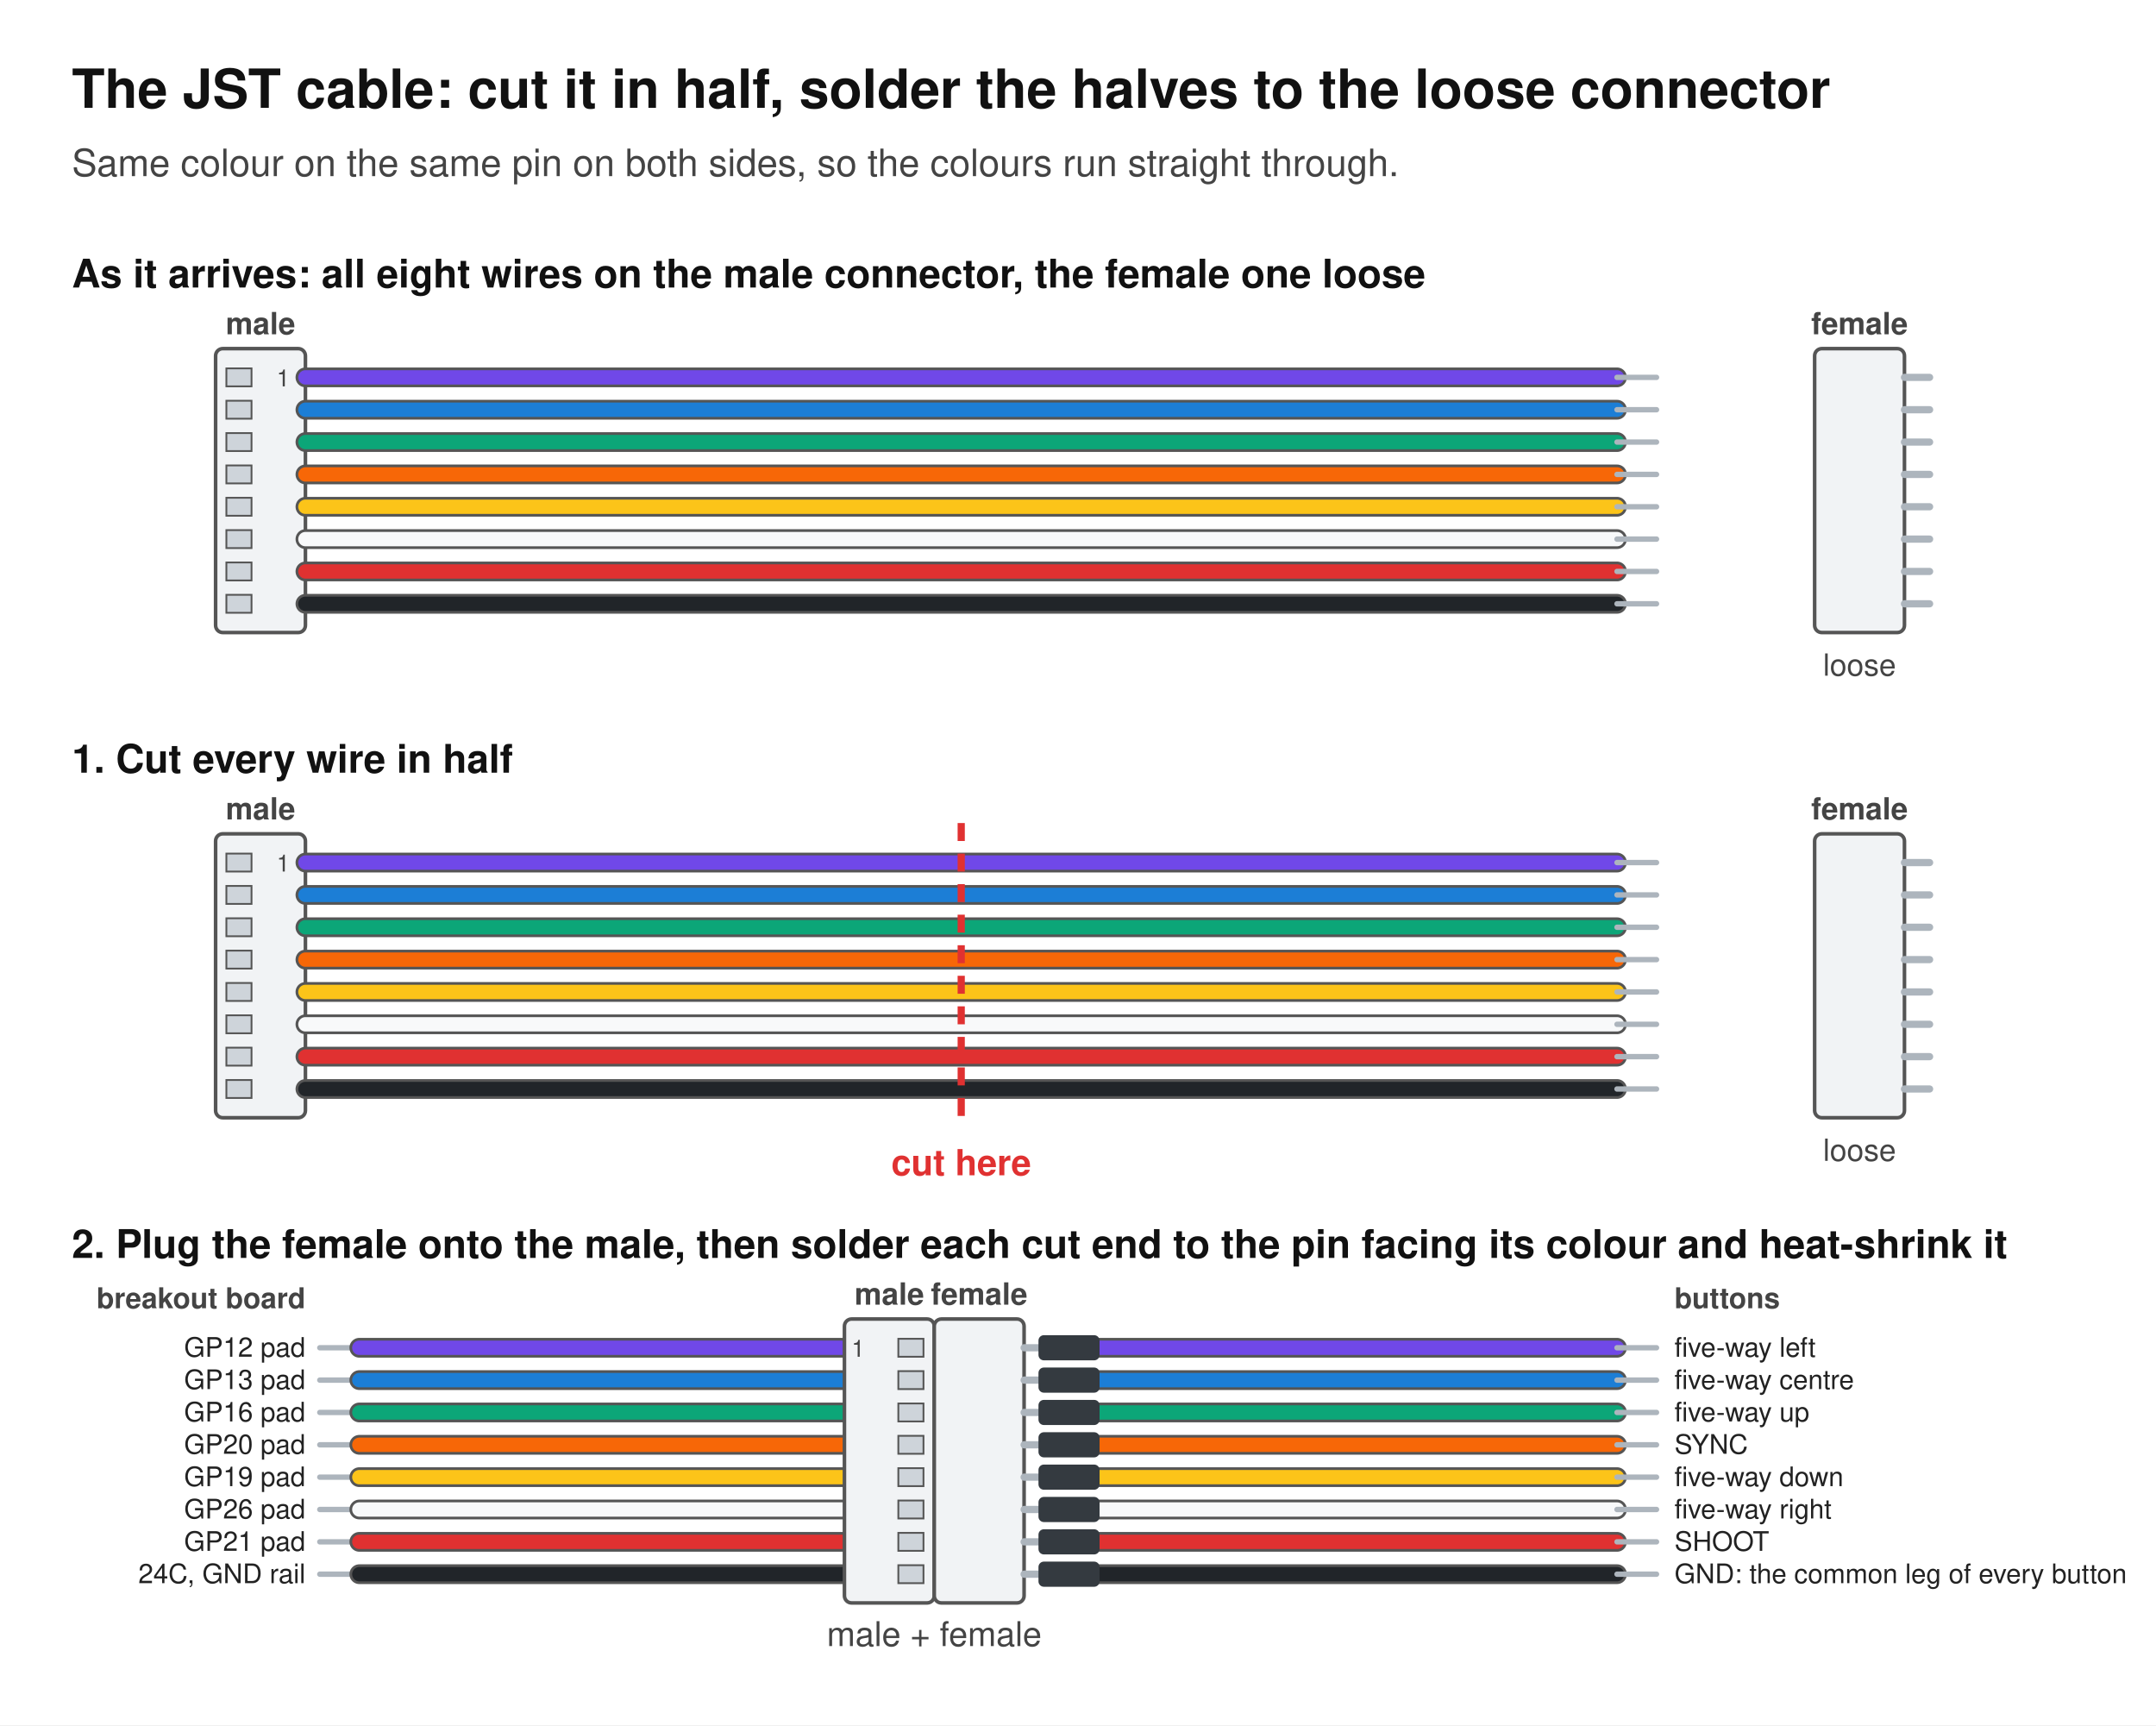
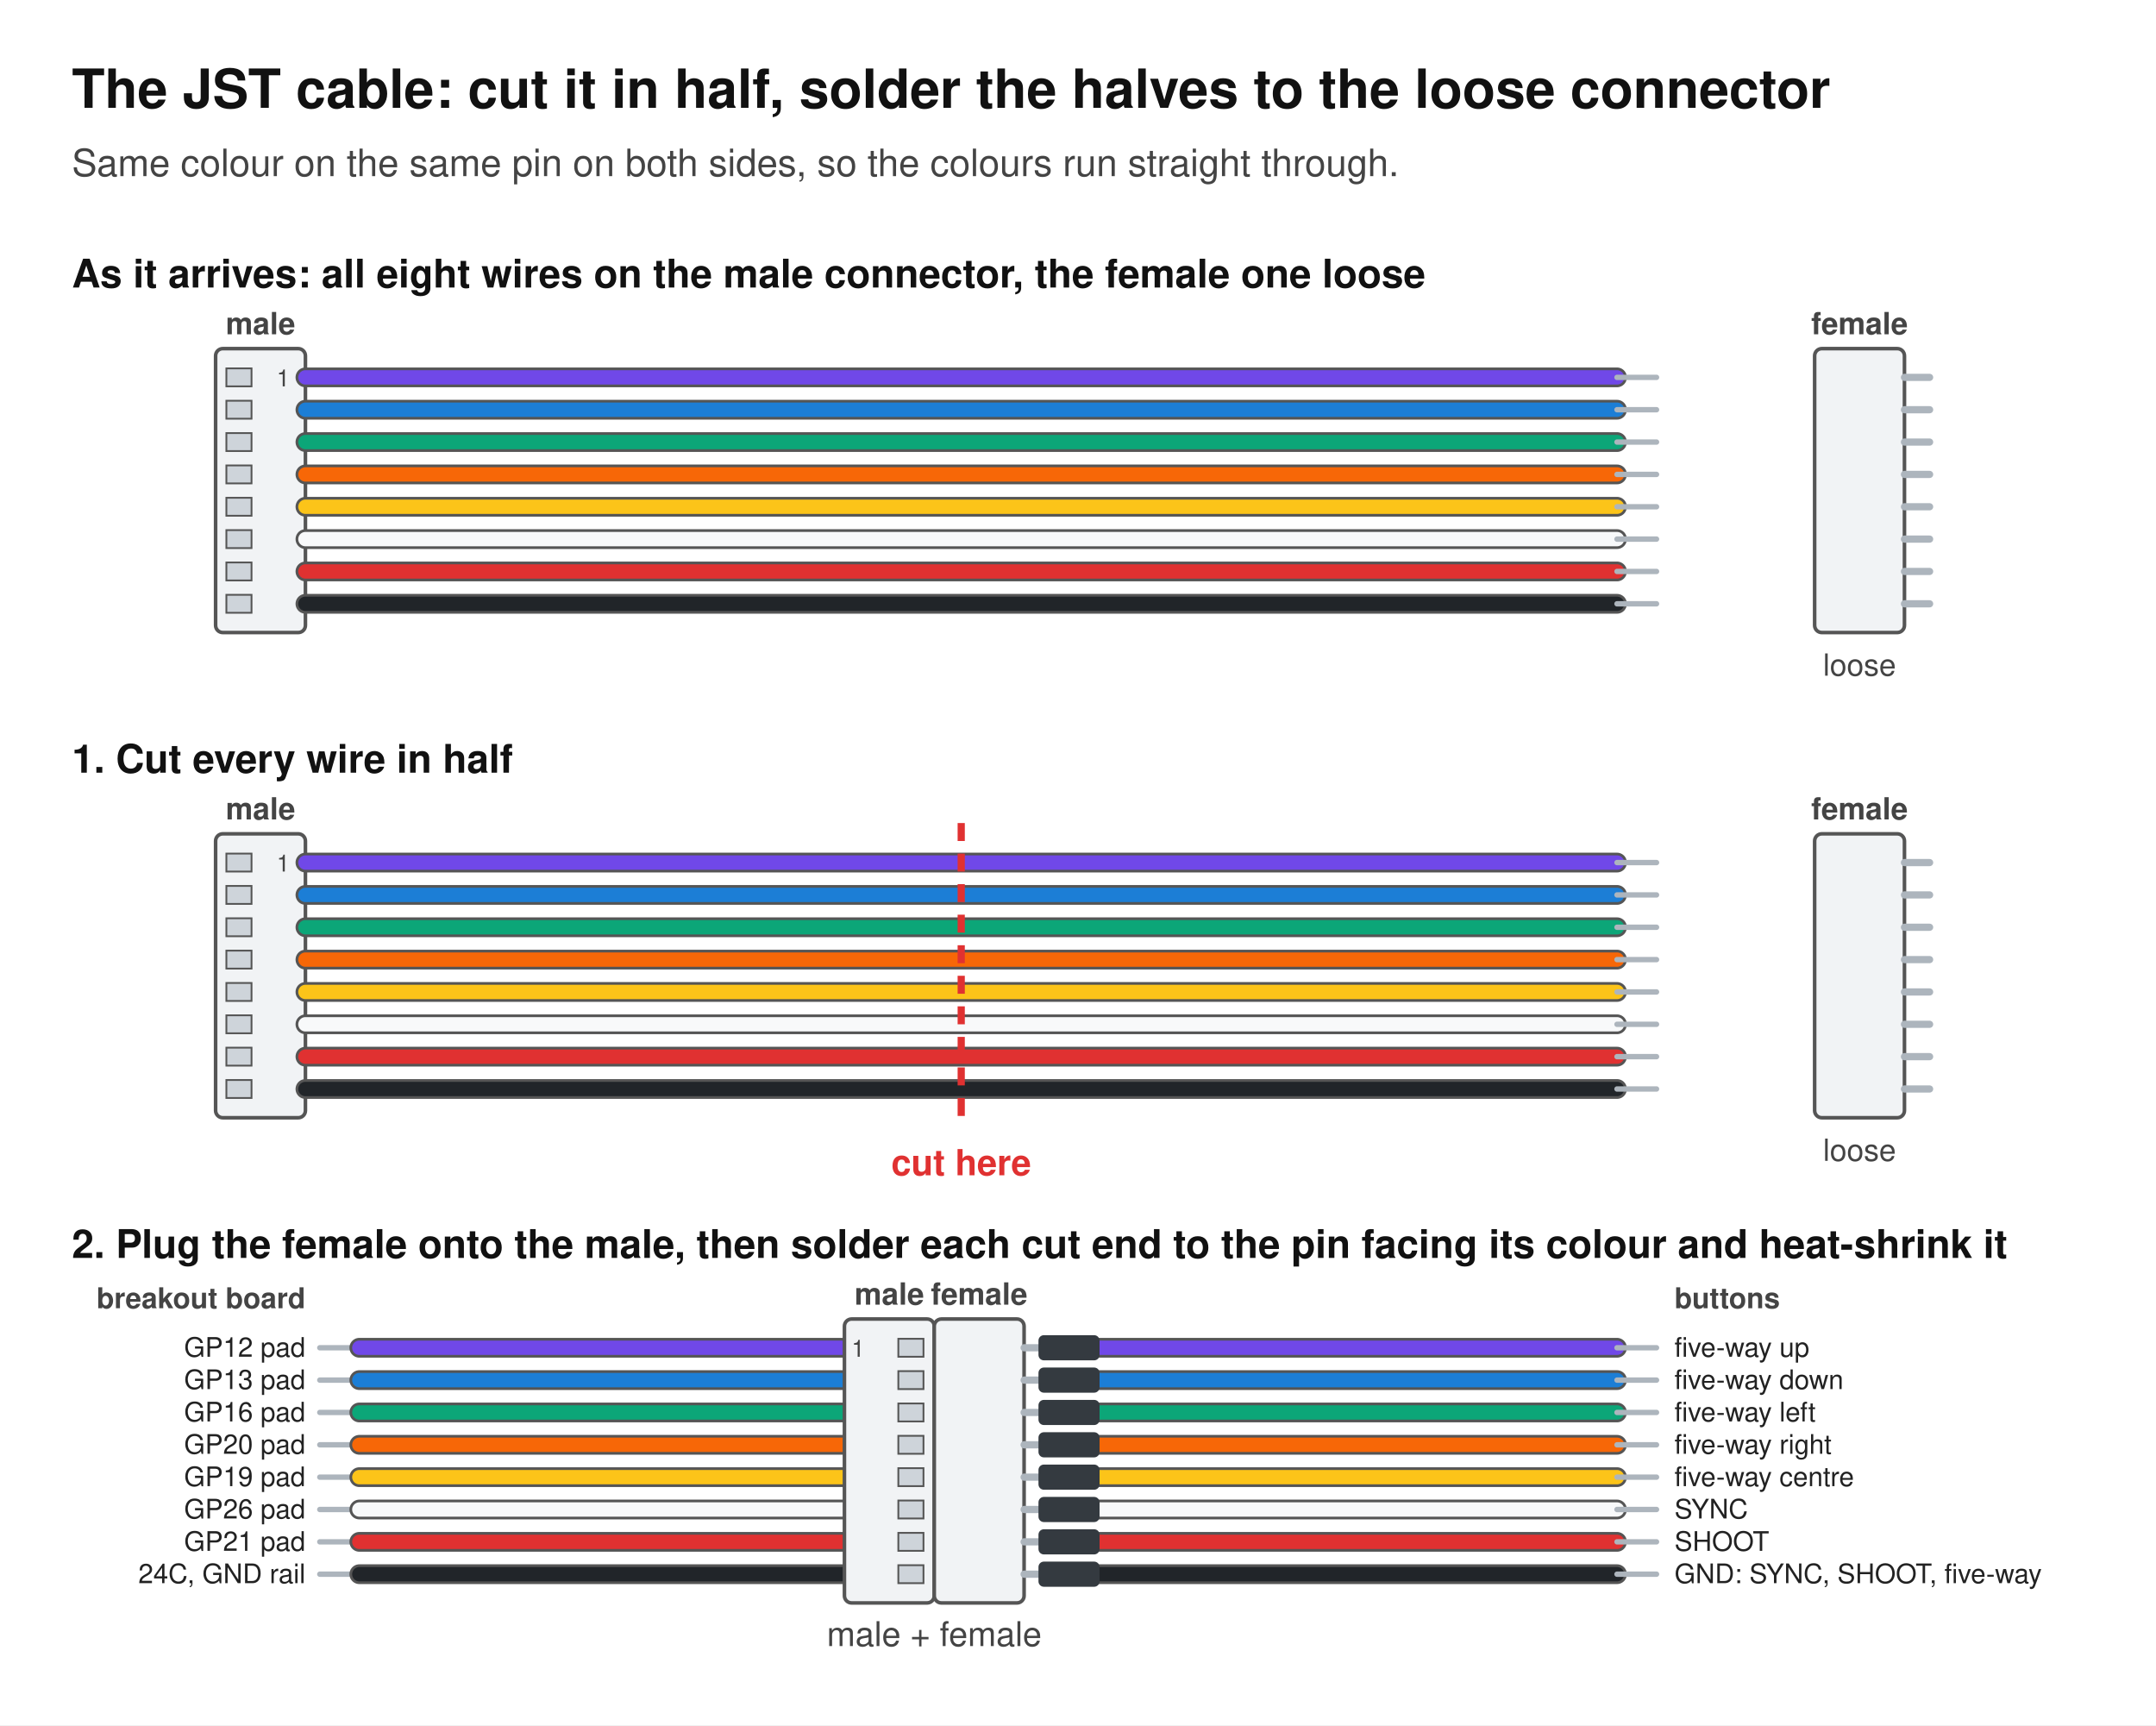
<svg xmlns="http://www.w3.org/2000/svg" viewBox="0 0 1200 960" width="1200" height="960" font-family="Helvetica, Arial, sans-serif">
  <rect width="1200" height="960" fill="#ffffff" />
  <text x="40.0" y="60.0" font-size="30" fill="#111" text-anchor="start" font-weight="bold">The JST cable: cut it in half, solder the halves to the loose connector</text>
  <text x="40.0" y="98.0" font-size="21" fill="#444" text-anchor="start">Same colour on the same pin on both sides, so the colours run straight through.</text>
  <text x="40.0" y="160.0" font-size="22" fill="#111" text-anchor="start" font-weight="bold">As it arrives: all eight wires on the male connector, the female one loose</text>
  <rect x="120.0" y="194.0" width="50.0" height="158.0" fill="#f1f3f5" rx="4" stroke="#555" stroke-width="2" />
  <rect x="126.0" y="205.0" width="14.0" height="10.0" fill="#ced4da" stroke="#555" stroke-width="1" />
  <rect x="126.0" y="223.0" width="14.0" height="10.0" fill="#ced4da" stroke="#555" stroke-width="1" />
  <rect x="126.0" y="241.0" width="14.0" height="10.0" fill="#ced4da" stroke="#555" stroke-width="1" />
  <rect x="126.0" y="259.0" width="14.0" height="10.0" fill="#ced4da" stroke="#555" stroke-width="1" />
  <rect x="126.0" y="277.0" width="14.0" height="10.0" fill="#ced4da" stroke="#555" stroke-width="1" />
  <rect x="126.0" y="295.0" width="14.0" height="10.0" fill="#ced4da" stroke="#555" stroke-width="1" />
  <rect x="126.0" y="313.0" width="14.0" height="10.0" fill="#ced4da" stroke="#555" stroke-width="1" />
  <rect x="126.0" y="331.0" width="14.0" height="10.0" fill="#ced4da" stroke="#555" stroke-width="1" />
  <text x="145.0" y="186.0" font-size="17" fill="#444" text-anchor="middle" font-weight="bold">male</text>
  <text x="154.0" y="215.0" font-size="13" fill="#444" text-anchor="start">1</text>
  <line x1="170.0" y1="210.0" x2="900.0" y2="210.0" stroke="#555" stroke-width="11" stroke-linecap="round" />
  <line x1="170.0" y1="210.0" x2="900.0" y2="210.0" stroke="#7048e8" stroke-width="8" stroke-linecap="round" />
  <line x1="170.0" y1="228.0" x2="900.0" y2="228.0" stroke="#555" stroke-width="11" stroke-linecap="round" />
  <line x1="170.0" y1="228.0" x2="900.0" y2="228.0" stroke="#1c7ed6" stroke-width="8" stroke-linecap="round" />
  <line x1="170.0" y1="246.0" x2="900.0" y2="246.0" stroke="#555" stroke-width="11" stroke-linecap="round" />
  <line x1="170.0" y1="246.0" x2="900.0" y2="246.0" stroke="#0ca678" stroke-width="8" stroke-linecap="round" />
  <line x1="170.0" y1="264.0" x2="900.0" y2="264.0" stroke="#555" stroke-width="11" stroke-linecap="round" />
  <line x1="170.0" y1="264.0" x2="900.0" y2="264.0" stroke="#f76707" stroke-width="8" stroke-linecap="round" />
  <line x1="170.0" y1="282.0" x2="900.0" y2="282.0" stroke="#555" stroke-width="11" stroke-linecap="round" />
  <line x1="170.0" y1="282.0" x2="900.0" y2="282.0" stroke="#fcc419" stroke-width="8" stroke-linecap="round" />
  <line x1="170.0" y1="300.0" x2="900.0" y2="300.0" stroke="#555" stroke-width="11" stroke-linecap="round" />
  <line x1="170.0" y1="300.0" x2="900.0" y2="300.0" stroke="#f8f9fa" stroke-width="8" stroke-linecap="round" />
  <line x1="170.0" y1="318.0" x2="900.0" y2="318.0" stroke="#555" stroke-width="11" stroke-linecap="round" />
  <line x1="170.0" y1="318.0" x2="900.0" y2="318.0" stroke="#e03131" stroke-width="8" stroke-linecap="round" />
  <line x1="170.0" y1="336.0" x2="900.0" y2="336.0" stroke="#555" stroke-width="11" stroke-linecap="round" />
  <line x1="170.0" y1="336.0" x2="900.0" y2="336.0" stroke="#212529" stroke-width="8" stroke-linecap="round" />
  <line x1="900.0" y1="210.0" x2="922.0" y2="210.0" stroke="#adb5bd" stroke-width="3" stroke-linecap="round" />
  <line x1="900.0" y1="228.0" x2="922.0" y2="228.0" stroke="#adb5bd" stroke-width="3" stroke-linecap="round" />
  <line x1="900.0" y1="246.0" x2="922.0" y2="246.0" stroke="#adb5bd" stroke-width="3" stroke-linecap="round" />
  <line x1="900.0" y1="264.0" x2="922.0" y2="264.0" stroke="#adb5bd" stroke-width="3" stroke-linecap="round" />
  <line x1="900.0" y1="282.0" x2="922.0" y2="282.0" stroke="#adb5bd" stroke-width="3" stroke-linecap="round" />
  <line x1="900.0" y1="300.0" x2="922.0" y2="300.0" stroke="#adb5bd" stroke-width="3" stroke-linecap="round" />
  <line x1="900.0" y1="318.0" x2="922.0" y2="318.0" stroke="#adb5bd" stroke-width="3" stroke-linecap="round" />
  <line x1="900.0" y1="336.0" x2="922.0" y2="336.0" stroke="#adb5bd" stroke-width="3" stroke-linecap="round" />
  <rect x="1010.0" y="194.0" width="50.0" height="158.0" fill="#f1f3f5" rx="4" stroke="#555" stroke-width="2" />
  <line x1="1060.0" y1="210.0" x2="1074.0" y2="210.0" stroke="#adb5bd" stroke-width="4" stroke-linecap="round" />
  <line x1="1060.0" y1="228.0" x2="1074.0" y2="228.0" stroke="#adb5bd" stroke-width="4" stroke-linecap="round" />
  <line x1="1060.0" y1="246.0" x2="1074.0" y2="246.0" stroke="#adb5bd" stroke-width="4" stroke-linecap="round" />
  <line x1="1060.0" y1="264.0" x2="1074.0" y2="264.0" stroke="#adb5bd" stroke-width="4" stroke-linecap="round" />
  <line x1="1060.0" y1="282.0" x2="1074.0" y2="282.0" stroke="#adb5bd" stroke-width="4" stroke-linecap="round" />
  <line x1="1060.0" y1="300.0" x2="1074.0" y2="300.0" stroke="#adb5bd" stroke-width="4" stroke-linecap="round" />
  <line x1="1060.0" y1="318.0" x2="1074.0" y2="318.0" stroke="#adb5bd" stroke-width="4" stroke-linecap="round" />
  <line x1="1060.0" y1="336.0" x2="1074.0" y2="336.0" stroke="#adb5bd" stroke-width="4" stroke-linecap="round" />
  <text x="1035.0" y="186.0" font-size="17" fill="#444" text-anchor="middle" font-weight="bold">female</text>
  <text x="1035.0" y="376.0" font-size="17" fill="#444" text-anchor="middle">loose</text>
  <text x="40.0" y="430.0" font-size="22" fill="#111" text-anchor="start" font-weight="bold">1. Cut every wire in half</text>
  <rect x="120.0" y="464.0" width="50.0" height="158.0" fill="#f1f3f5" rx="4" stroke="#555" stroke-width="2" />
  <rect x="126.0" y="475.0" width="14.0" height="10.0" fill="#ced4da" stroke="#555" stroke-width="1" />
  <rect x="126.0" y="493.0" width="14.0" height="10.0" fill="#ced4da" stroke="#555" stroke-width="1" />
  <rect x="126.0" y="511.0" width="14.0" height="10.0" fill="#ced4da" stroke="#555" stroke-width="1" />
  <rect x="126.0" y="529.0" width="14.0" height="10.0" fill="#ced4da" stroke="#555" stroke-width="1" />
  <rect x="126.0" y="547.0" width="14.0" height="10.0" fill="#ced4da" stroke="#555" stroke-width="1" />
  <rect x="126.0" y="565.0" width="14.0" height="10.0" fill="#ced4da" stroke="#555" stroke-width="1" />
  <rect x="126.0" y="583.0" width="14.0" height="10.0" fill="#ced4da" stroke="#555" stroke-width="1" />
  <rect x="126.0" y="601.0" width="14.0" height="10.0" fill="#ced4da" stroke="#555" stroke-width="1" />
  <text x="145.0" y="456.0" font-size="17" fill="#444" text-anchor="middle" font-weight="bold">male</text>
  <text x="154.0" y="485.0" font-size="13" fill="#444" text-anchor="start">1</text>
  <line x1="170.0" y1="480.0" x2="900.0" y2="480.0" stroke="#555" stroke-width="11" stroke-linecap="round" />
  <line x1="170.0" y1="480.0" x2="900.0" y2="480.0" stroke="#7048e8" stroke-width="8" stroke-linecap="round" />
  <line x1="170.0" y1="498.0" x2="900.0" y2="498.0" stroke="#555" stroke-width="11" stroke-linecap="round" />
  <line x1="170.0" y1="498.0" x2="900.0" y2="498.0" stroke="#1c7ed6" stroke-width="8" stroke-linecap="round" />
  <line x1="170.0" y1="516.0" x2="900.0" y2="516.0" stroke="#555" stroke-width="11" stroke-linecap="round" />
  <line x1="170.0" y1="516.0" x2="900.0" y2="516.0" stroke="#0ca678" stroke-width="8" stroke-linecap="round" />
  <line x1="170.0" y1="534.0" x2="900.0" y2="534.0" stroke="#555" stroke-width="11" stroke-linecap="round" />
  <line x1="170.0" y1="534.0" x2="900.0" y2="534.0" stroke="#f76707" stroke-width="8" stroke-linecap="round" />
  <line x1="170.0" y1="552.0" x2="900.0" y2="552.0" stroke="#555" stroke-width="11" stroke-linecap="round" />
  <line x1="170.0" y1="552.0" x2="900.0" y2="552.0" stroke="#fcc419" stroke-width="8" stroke-linecap="round" />
  <line x1="170.0" y1="570.0" x2="900.0" y2="570.0" stroke="#555" stroke-width="11" stroke-linecap="round" />
  <line x1="170.0" y1="570.0" x2="900.0" y2="570.0" stroke="#f8f9fa" stroke-width="8" stroke-linecap="round" />
  <line x1="170.0" y1="588.0" x2="900.0" y2="588.0" stroke="#555" stroke-width="11" stroke-linecap="round" />
  <line x1="170.0" y1="588.0" x2="900.0" y2="588.0" stroke="#e03131" stroke-width="8" stroke-linecap="round" />
  <line x1="170.0" y1="606.0" x2="900.0" y2="606.0" stroke="#555" stroke-width="11" stroke-linecap="round" />
  <line x1="170.0" y1="606.0" x2="900.0" y2="606.0" stroke="#212529" stroke-width="8" stroke-linecap="round" />
  <line x1="900.0" y1="480.0" x2="922.0" y2="480.0" stroke="#adb5bd" stroke-width="3" stroke-linecap="round" />
  <line x1="900.0" y1="498.0" x2="922.0" y2="498.0" stroke="#adb5bd" stroke-width="3" stroke-linecap="round" />
  <line x1="900.0" y1="516.0" x2="922.0" y2="516.0" stroke="#adb5bd" stroke-width="3" stroke-linecap="round" />
  <line x1="900.0" y1="534.0" x2="922.0" y2="534.0" stroke="#adb5bd" stroke-width="3" stroke-linecap="round" />
  <line x1="900.0" y1="552.0" x2="922.0" y2="552.0" stroke="#adb5bd" stroke-width="3" stroke-linecap="round" />
  <line x1="900.0" y1="570.0" x2="922.0" y2="570.0" stroke="#adb5bd" stroke-width="3" stroke-linecap="round" />
  <line x1="900.0" y1="588.0" x2="922.0" y2="588.0" stroke="#adb5bd" stroke-width="3" stroke-linecap="round" />
  <line x1="900.0" y1="606.0" x2="922.0" y2="606.0" stroke="#adb5bd" stroke-width="3" stroke-linecap="round" />
  <rect x="1010.0" y="464.0" width="50.0" height="158.0" fill="#f1f3f5" rx="4" stroke="#555" stroke-width="2" />
  <line x1="1060.0" y1="480.0" x2="1074.0" y2="480.0" stroke="#adb5bd" stroke-width="4" stroke-linecap="round" />
  <line x1="1060.0" y1="498.0" x2="1074.0" y2="498.0" stroke="#adb5bd" stroke-width="4" stroke-linecap="round" />
  <line x1="1060.0" y1="516.0" x2="1074.0" y2="516.0" stroke="#adb5bd" stroke-width="4" stroke-linecap="round" />
  <line x1="1060.0" y1="534.0" x2="1074.0" y2="534.0" stroke="#adb5bd" stroke-width="4" stroke-linecap="round" />
  <line x1="1060.0" y1="552.0" x2="1074.0" y2="552.0" stroke="#adb5bd" stroke-width="4" stroke-linecap="round" />
  <line x1="1060.0" y1="570.0" x2="1074.0" y2="570.0" stroke="#adb5bd" stroke-width="4" stroke-linecap="round" />
  <line x1="1060.0" y1="588.0" x2="1074.0" y2="588.0" stroke="#adb5bd" stroke-width="4" stroke-linecap="round" />
  <line x1="1060.0" y1="606.0" x2="1074.0" y2="606.0" stroke="#adb5bd" stroke-width="4" stroke-linecap="round" />
  <text x="1035.0" y="456.0" font-size="17" fill="#444" text-anchor="middle" font-weight="bold">female</text>
  <text x="1035.0" y="646.0" font-size="17" fill="#444" text-anchor="middle">loose</text>
  <line x1="535" y1="458" x2="535" y2="628" stroke="#e03131" stroke-width="4" stroke-dasharray="10 7" />
  <text x="535.0" y="654.0" font-size="20" fill="#e03131" text-anchor="middle" font-weight="bold">cut here</text>
  <text x="40.0" y="700.0" font-size="22" fill="#111" text-anchor="start" font-weight="bold">2. Plug the female onto the male, then solder each cut end to the pin facing its colour and heat-shrink it</text>
  <line x1="200.0" y1="750.0" x2="178.0" y2="750.0" stroke="#adb5bd" stroke-width="3" stroke-linecap="round" />
  <line x1="200.0" y1="768.0" x2="178.0" y2="768.0" stroke="#adb5bd" stroke-width="3" stroke-linecap="round" />
  <line x1="200.0" y1="786.0" x2="178.0" y2="786.0" stroke="#adb5bd" stroke-width="3" stroke-linecap="round" />
  <line x1="200.0" y1="804.0" x2="178.0" y2="804.0" stroke="#adb5bd" stroke-width="3" stroke-linecap="round" />
  <line x1="200.0" y1="822.0" x2="178.0" y2="822.0" stroke="#adb5bd" stroke-width="3" stroke-linecap="round" />
  <line x1="200.0" y1="840.0" x2="178.0" y2="840.0" stroke="#adb5bd" stroke-width="3" stroke-linecap="round" />
  <line x1="200.0" y1="858.0" x2="178.0" y2="858.0" stroke="#adb5bd" stroke-width="3" stroke-linecap="round" />
  <line x1="200.0" y1="876.0" x2="178.0" y2="876.0" stroke="#adb5bd" stroke-width="3" stroke-linecap="round" />
  <line x1="200.0" y1="750.0" x2="470.0" y2="750.0" stroke="#555" stroke-width="11" stroke-linecap="round" />
  <line x1="200.0" y1="750.0" x2="470.0" y2="750.0" stroke="#7048e8" stroke-width="8" stroke-linecap="round" />
  <line x1="200.0" y1="768.0" x2="470.0" y2="768.0" stroke="#555" stroke-width="11" stroke-linecap="round" />
  <line x1="200.0" y1="768.0" x2="470.0" y2="768.0" stroke="#1c7ed6" stroke-width="8" stroke-linecap="round" />
  <line x1="200.0" y1="786.0" x2="470.0" y2="786.0" stroke="#555" stroke-width="11" stroke-linecap="round" />
  <line x1="200.0" y1="786.0" x2="470.0" y2="786.0" stroke="#0ca678" stroke-width="8" stroke-linecap="round" />
  <line x1="200.0" y1="804.0" x2="470.0" y2="804.0" stroke="#555" stroke-width="11" stroke-linecap="round" />
  <line x1="200.0" y1="804.0" x2="470.0" y2="804.0" stroke="#f76707" stroke-width="8" stroke-linecap="round" />
  <line x1="200.0" y1="822.0" x2="470.0" y2="822.0" stroke="#555" stroke-width="11" stroke-linecap="round" />
  <line x1="200.0" y1="822.0" x2="470.0" y2="822.0" stroke="#fcc419" stroke-width="8" stroke-linecap="round" />
  <line x1="200.0" y1="840.0" x2="470.0" y2="840.0" stroke="#555" stroke-width="11" stroke-linecap="round" />
  <line x1="200.0" y1="840.0" x2="470.0" y2="840.0" stroke="#f8f9fa" stroke-width="8" stroke-linecap="round" />
  <line x1="200.0" y1="858.0" x2="470.0" y2="858.0" stroke="#555" stroke-width="11" stroke-linecap="round" />
  <line x1="200.0" y1="858.0" x2="470.0" y2="858.0" stroke="#e03131" stroke-width="8" stroke-linecap="round" />
  <line x1="200.0" y1="876.0" x2="470.0" y2="876.0" stroke="#555" stroke-width="11" stroke-linecap="round" />
  <line x1="200.0" y1="876.0" x2="470.0" y2="876.0" stroke="#212529" stroke-width="8" stroke-linecap="round" />
  <rect x="470.0" y="734.0" width="50.0" height="158.0" fill="#f1f3f5" rx="4" stroke="#555" stroke-width="2" />
  <rect x="500.0" y="745.0" width="14.0" height="10.0" fill="#ced4da" stroke="#555" stroke-width="1" />
  <rect x="500.0" y="763.0" width="14.0" height="10.0" fill="#ced4da" stroke="#555" stroke-width="1" />
  <rect x="500.0" y="781.0" width="14.0" height="10.0" fill="#ced4da" stroke="#555" stroke-width="1" />
  <rect x="500.0" y="799.0" width="14.0" height="10.0" fill="#ced4da" stroke="#555" stroke-width="1" />
  <rect x="500.0" y="817.0" width="14.0" height="10.0" fill="#ced4da" stroke="#555" stroke-width="1" />
  <rect x="500.0" y="835.0" width="14.0" height="10.0" fill="#ced4da" stroke="#555" stroke-width="1" />
  <rect x="500.0" y="853.0" width="14.0" height="10.0" fill="#ced4da" stroke="#555" stroke-width="1" />
  <rect x="500.0" y="871.0" width="14.0" height="10.0" fill="#ced4da" stroke="#555" stroke-width="1" />
  <text x="495.0" y="726.0" font-size="17" fill="#444" text-anchor="middle" font-weight="bold">male</text>
  <text x="474.0" y="755.0" font-size="13" fill="#444" text-anchor="start">1</text>
  <rect x="520.0" y="734.0" width="50.0" height="158.0" fill="#f1f3f5" rx="4" stroke="#555" stroke-width="2" />
  <line x1="570.0" y1="750.0" x2="584.0" y2="750.0" stroke="#adb5bd" stroke-width="4" stroke-linecap="round" />
  <line x1="570.0" y1="768.0" x2="584.0" y2="768.0" stroke="#adb5bd" stroke-width="4" stroke-linecap="round" />
  <line x1="570.0" y1="786.0" x2="584.0" y2="786.0" stroke="#adb5bd" stroke-width="4" stroke-linecap="round" />
  <line x1="570.0" y1="804.0" x2="584.0" y2="804.0" stroke="#adb5bd" stroke-width="4" stroke-linecap="round" />
  <line x1="570.0" y1="822.0" x2="584.0" y2="822.0" stroke="#adb5bd" stroke-width="4" stroke-linecap="round" />
  <line x1="570.0" y1="840.0" x2="584.0" y2="840.0" stroke="#adb5bd" stroke-width="4" stroke-linecap="round" />
  <line x1="570.0" y1="858.0" x2="584.0" y2="858.0" stroke="#adb5bd" stroke-width="4" stroke-linecap="round" />
  <line x1="570.0" y1="876.0" x2="584.0" y2="876.0" stroke="#adb5bd" stroke-width="4" stroke-linecap="round" />
  <text x="545.0" y="726.0" font-size="17" fill="#444" text-anchor="middle" font-weight="bold">female</text>
  <line x1="584.0" y1="750.0" x2="900.0" y2="750.0" stroke="#555" stroke-width="11" stroke-linecap="round" />
  <line x1="584.0" y1="750.0" x2="900.0" y2="750.0" stroke="#7048e8" stroke-width="8" stroke-linecap="round" />
  <line x1="584.0" y1="768.0" x2="900.0" y2="768.0" stroke="#555" stroke-width="11" stroke-linecap="round" />
  <line x1="584.0" y1="768.0" x2="900.0" y2="768.0" stroke="#1c7ed6" stroke-width="8" stroke-linecap="round" />
  <line x1="584.0" y1="786.0" x2="900.0" y2="786.0" stroke="#555" stroke-width="11" stroke-linecap="round" />
  <line x1="584.0" y1="786.0" x2="900.0" y2="786.0" stroke="#0ca678" stroke-width="8" stroke-linecap="round" />
  <line x1="584.0" y1="804.0" x2="900.0" y2="804.0" stroke="#555" stroke-width="11" stroke-linecap="round" />
  <line x1="584.0" y1="804.0" x2="900.0" y2="804.0" stroke="#f76707" stroke-width="8" stroke-linecap="round" />
  <line x1="584.0" y1="822.0" x2="900.0" y2="822.0" stroke="#555" stroke-width="11" stroke-linecap="round" />
  <line x1="584.0" y1="822.0" x2="900.0" y2="822.0" stroke="#fcc419" stroke-width="8" stroke-linecap="round" />
  <line x1="584.0" y1="840.0" x2="900.0" y2="840.0" stroke="#555" stroke-width="11" stroke-linecap="round" />
  <line x1="584.0" y1="840.0" x2="900.0" y2="840.0" stroke="#f8f9fa" stroke-width="8" stroke-linecap="round" />
  <line x1="584.0" y1="858.0" x2="900.0" y2="858.0" stroke="#555" stroke-width="11" stroke-linecap="round" />
  <line x1="584.0" y1="858.0" x2="900.0" y2="858.0" stroke="#e03131" stroke-width="8" stroke-linecap="round" />
  <line x1="584.0" y1="876.0" x2="900.0" y2="876.0" stroke="#555" stroke-width="11" stroke-linecap="round" />
  <line x1="584.0" y1="876.0" x2="900.0" y2="876.0" stroke="#212529" stroke-width="8" stroke-linecap="round" />
  <rect x="578.0" y="743.0" width="34.0" height="14.0" fill="#343a40" rx="3" />
  <rect x="578.0" y="761.0" width="34.0" height="14.0" fill="#343a40" rx="3" />
  <rect x="578.0" y="779.0" width="34.0" height="14.0" fill="#343a40" rx="3" />
  <rect x="578.0" y="797.0" width="34.0" height="14.0" fill="#343a40" rx="3" />
  <rect x="578.0" y="815.0" width="34.0" height="14.0" fill="#343a40" rx="3" />
  <rect x="578.0" y="833.0" width="34.0" height="14.0" fill="#343a40" rx="3" />
  <rect x="578.0" y="851.0" width="34.0" height="14.0" fill="#343a40" rx="3" />
  <rect x="578.0" y="869.0" width="34.0" height="14.0" fill="#343a40" rx="3" />
  <line x1="900.0" y1="750.0" x2="922.0" y2="750.0" stroke="#adb5bd" stroke-width="3" stroke-linecap="round" />
  <line x1="900.0" y1="768.0" x2="922.0" y2="768.0" stroke="#adb5bd" stroke-width="3" stroke-linecap="round" />
  <line x1="900.0" y1="786.0" x2="922.0" y2="786.0" stroke="#adb5bd" stroke-width="3" stroke-linecap="round" />
  <line x1="900.0" y1="804.0" x2="922.0" y2="804.0" stroke="#adb5bd" stroke-width="3" stroke-linecap="round" />
  <line x1="900.0" y1="822.0" x2="922.0" y2="822.0" stroke="#adb5bd" stroke-width="3" stroke-linecap="round" />
  <line x1="900.0" y1="840.0" x2="922.0" y2="840.0" stroke="#adb5bd" stroke-width="3" stroke-linecap="round" />
  <line x1="900.0" y1="858.0" x2="922.0" y2="858.0" stroke="#adb5bd" stroke-width="3" stroke-linecap="round" />
  <line x1="900.0" y1="876.0" x2="922.0" y2="876.0" stroke="#adb5bd" stroke-width="3" stroke-linecap="round" />
  <text x="170.0" y="728.0" font-size="16" fill="#444" text-anchor="end" font-weight="bold">breakout board</text>
  <text x="932.0" y="728.0" font-size="16" fill="#444" text-anchor="start" font-weight="bold">buttons</text>
  <text x="170.0" y="755.0" font-size="15" fill="#222" text-anchor="end">GP12 pad</text>
-   <text x="932.0" y="755.0" font-size="15" fill="#222" text-anchor="start">five-way left</text>
+   <text x="932.0" y="755.0" font-size="15" fill="#222" text-anchor="start">five-way up</text>
  <text x="170.0" y="773.0" font-size="15" fill="#222" text-anchor="end">GP13 pad</text>
-   <text x="932.0" y="773.0" font-size="15" fill="#222" text-anchor="start">five-way centre</text>
+   <text x="932.0" y="773.0" font-size="15" fill="#222" text-anchor="start">five-way down</text>
  <text x="170.0" y="791.0" font-size="15" fill="#222" text-anchor="end">GP16 pad</text>
-   <text x="932.0" y="791.0" font-size="15" fill="#222" text-anchor="start">five-way up</text>
+   <text x="932.0" y="791.0" font-size="15" fill="#222" text-anchor="start">five-way left</text>
  <text x="170.0" y="809.0" font-size="15" fill="#222" text-anchor="end">GP20 pad</text>
-   <text x="932.0" y="809.0" font-size="15" fill="#222" text-anchor="start">SYNC</text>
+   <text x="932.0" y="809.0" font-size="15" fill="#222" text-anchor="start">five-way right</text>
  <text x="170.0" y="827.0" font-size="15" fill="#222" text-anchor="end">GP19 pad</text>
-   <text x="932.0" y="827.0" font-size="15" fill="#222" text-anchor="start">five-way down</text>
+   <text x="932.0" y="827.0" font-size="15" fill="#222" text-anchor="start">five-way centre</text>
  <text x="170.0" y="845.0" font-size="15" fill="#222" text-anchor="end">GP26 pad</text>
-   <text x="932.0" y="845.0" font-size="15" fill="#222" text-anchor="start">five-way right</text>
+   <text x="932.0" y="845.0" font-size="15" fill="#222" text-anchor="start">SYNC</text>
  <text x="170.0" y="863.0" font-size="15" fill="#222" text-anchor="end">GP21 pad</text>
  <text x="932.0" y="863.0" font-size="15" fill="#222" text-anchor="start">SHOOT</text>
  <text x="170.0" y="881.0" font-size="15" fill="#222" text-anchor="end">24C, GND rail</text>
-   <text x="932.0" y="881.0" font-size="15" fill="#222" text-anchor="start">GND: the common leg of every button</text>
+   <text x="932.0" y="881.0" font-size="15" fill="#222" text-anchor="start">GND: SYNC, SHOOT, five-way</text>
  <text x="520.0" y="916.0" font-size="19" fill="#444" text-anchor="middle">male + female</text>
</svg>
